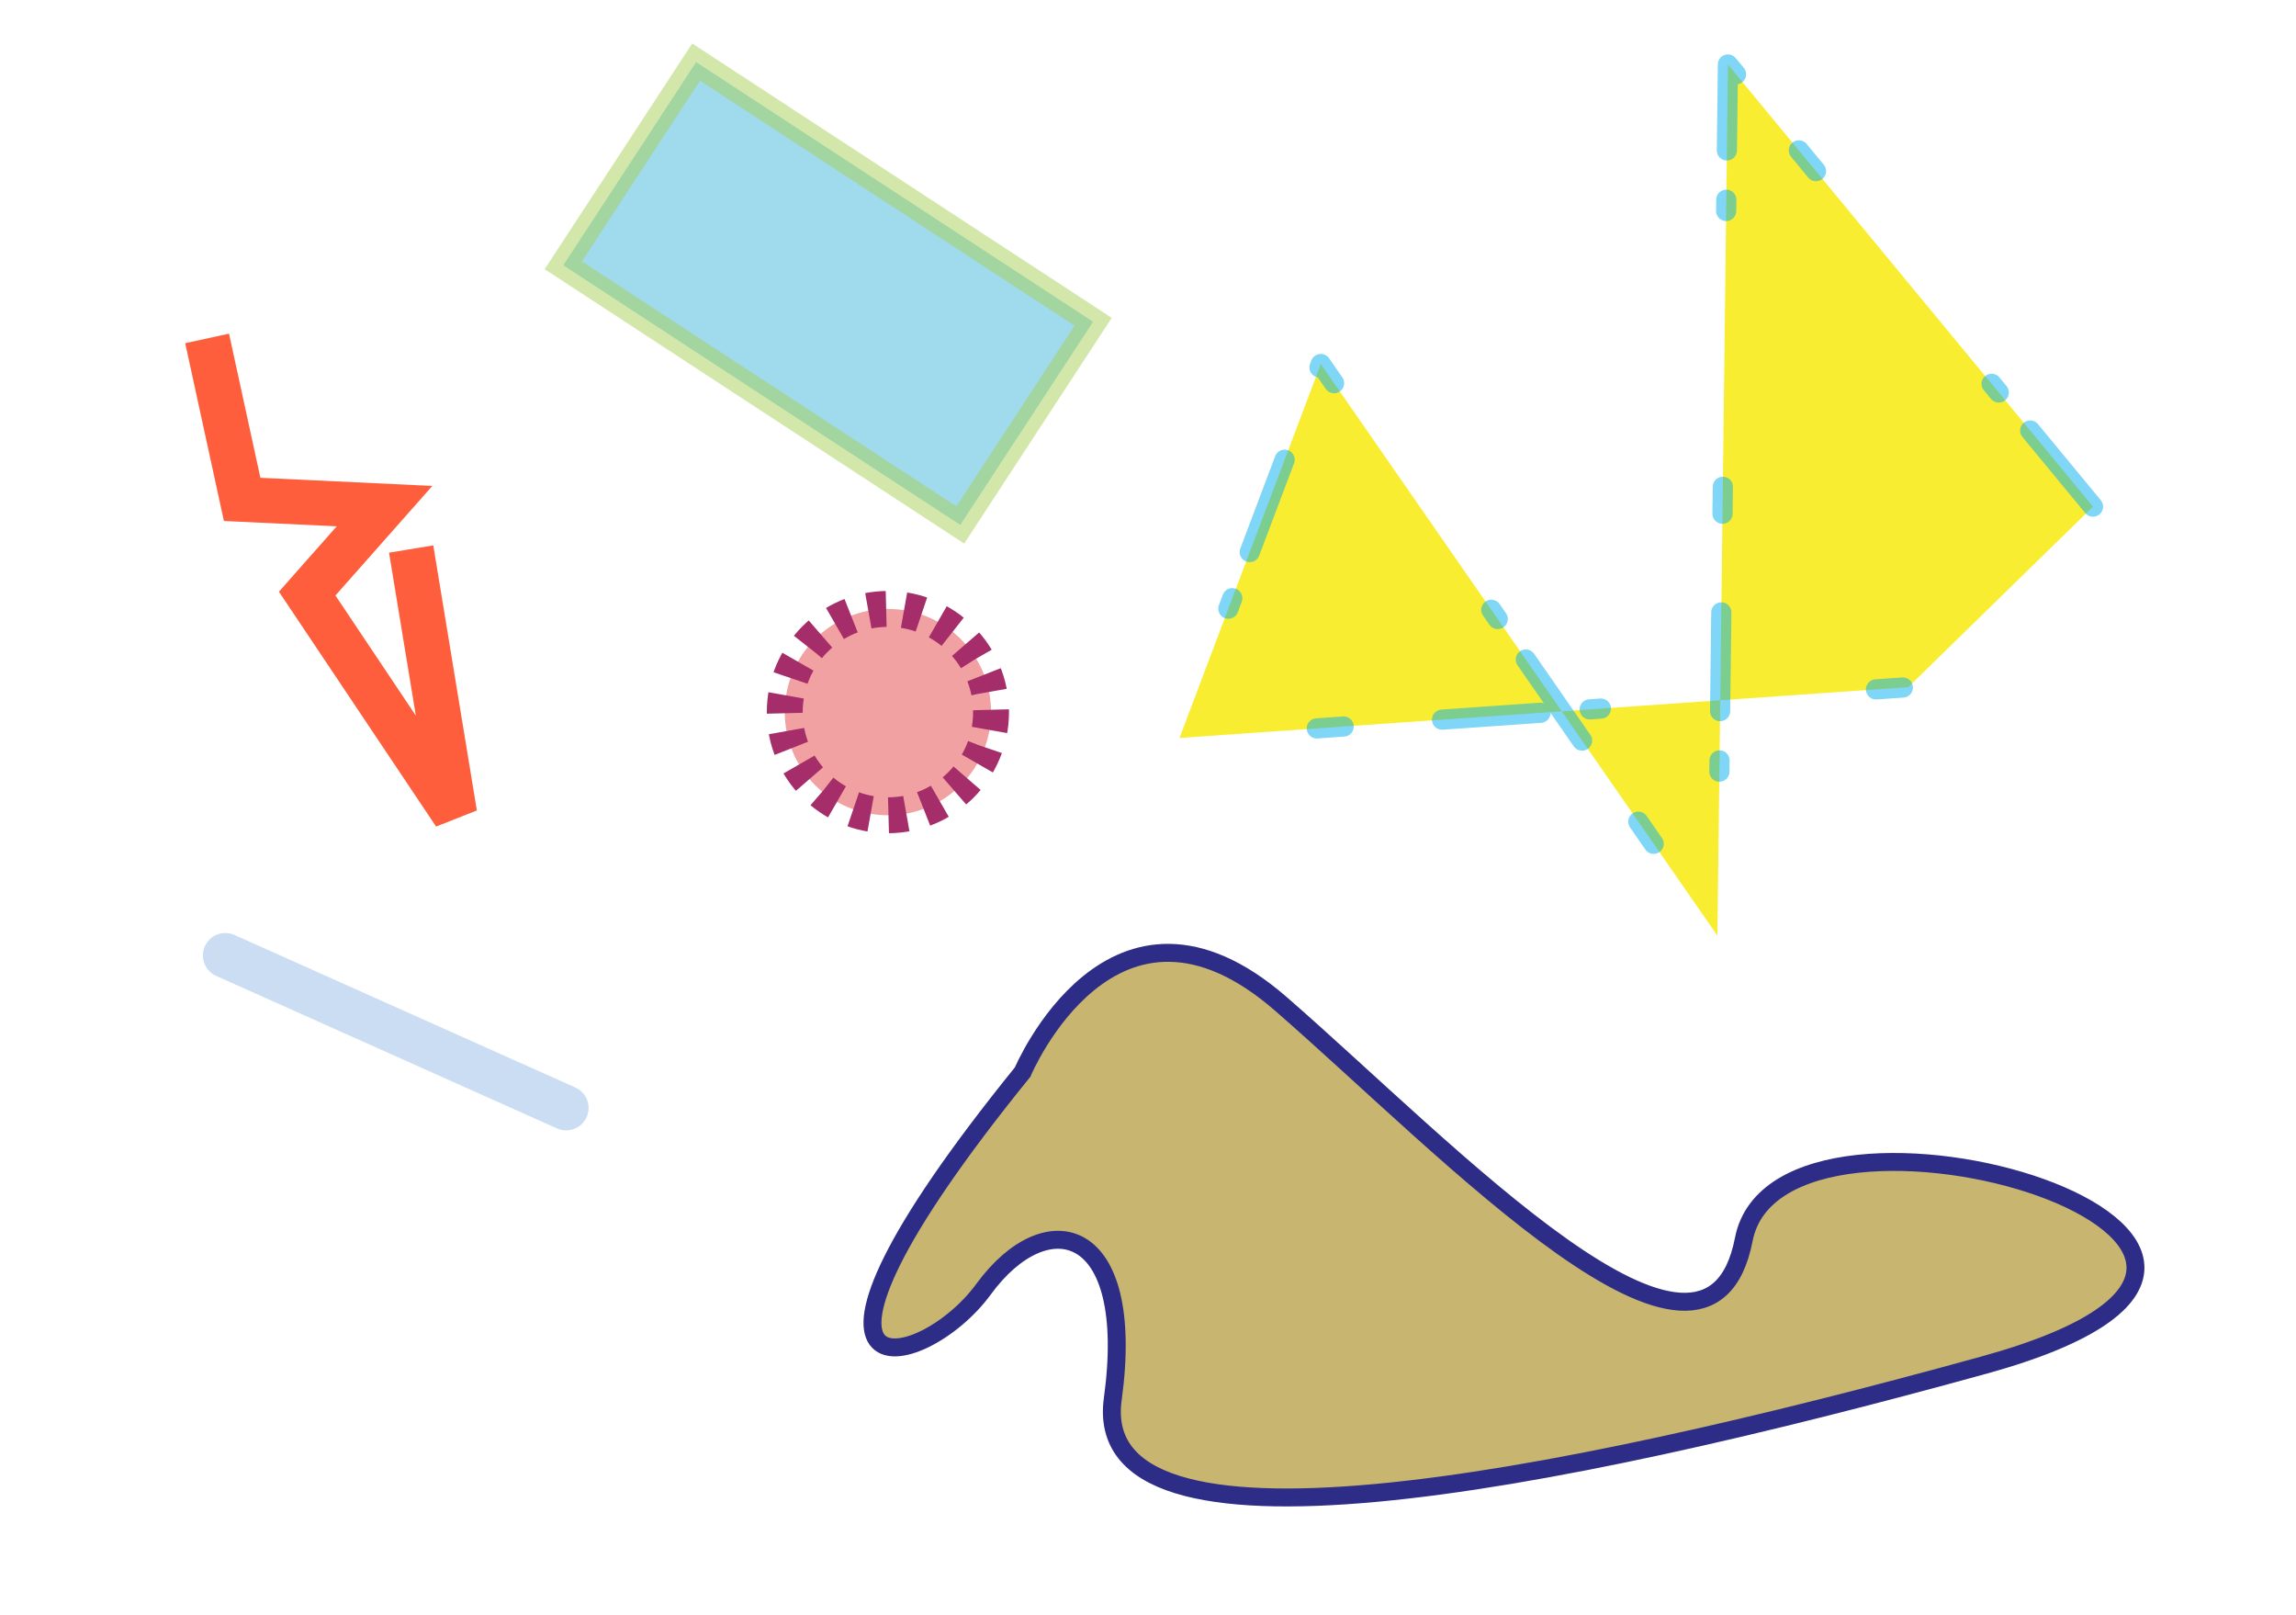
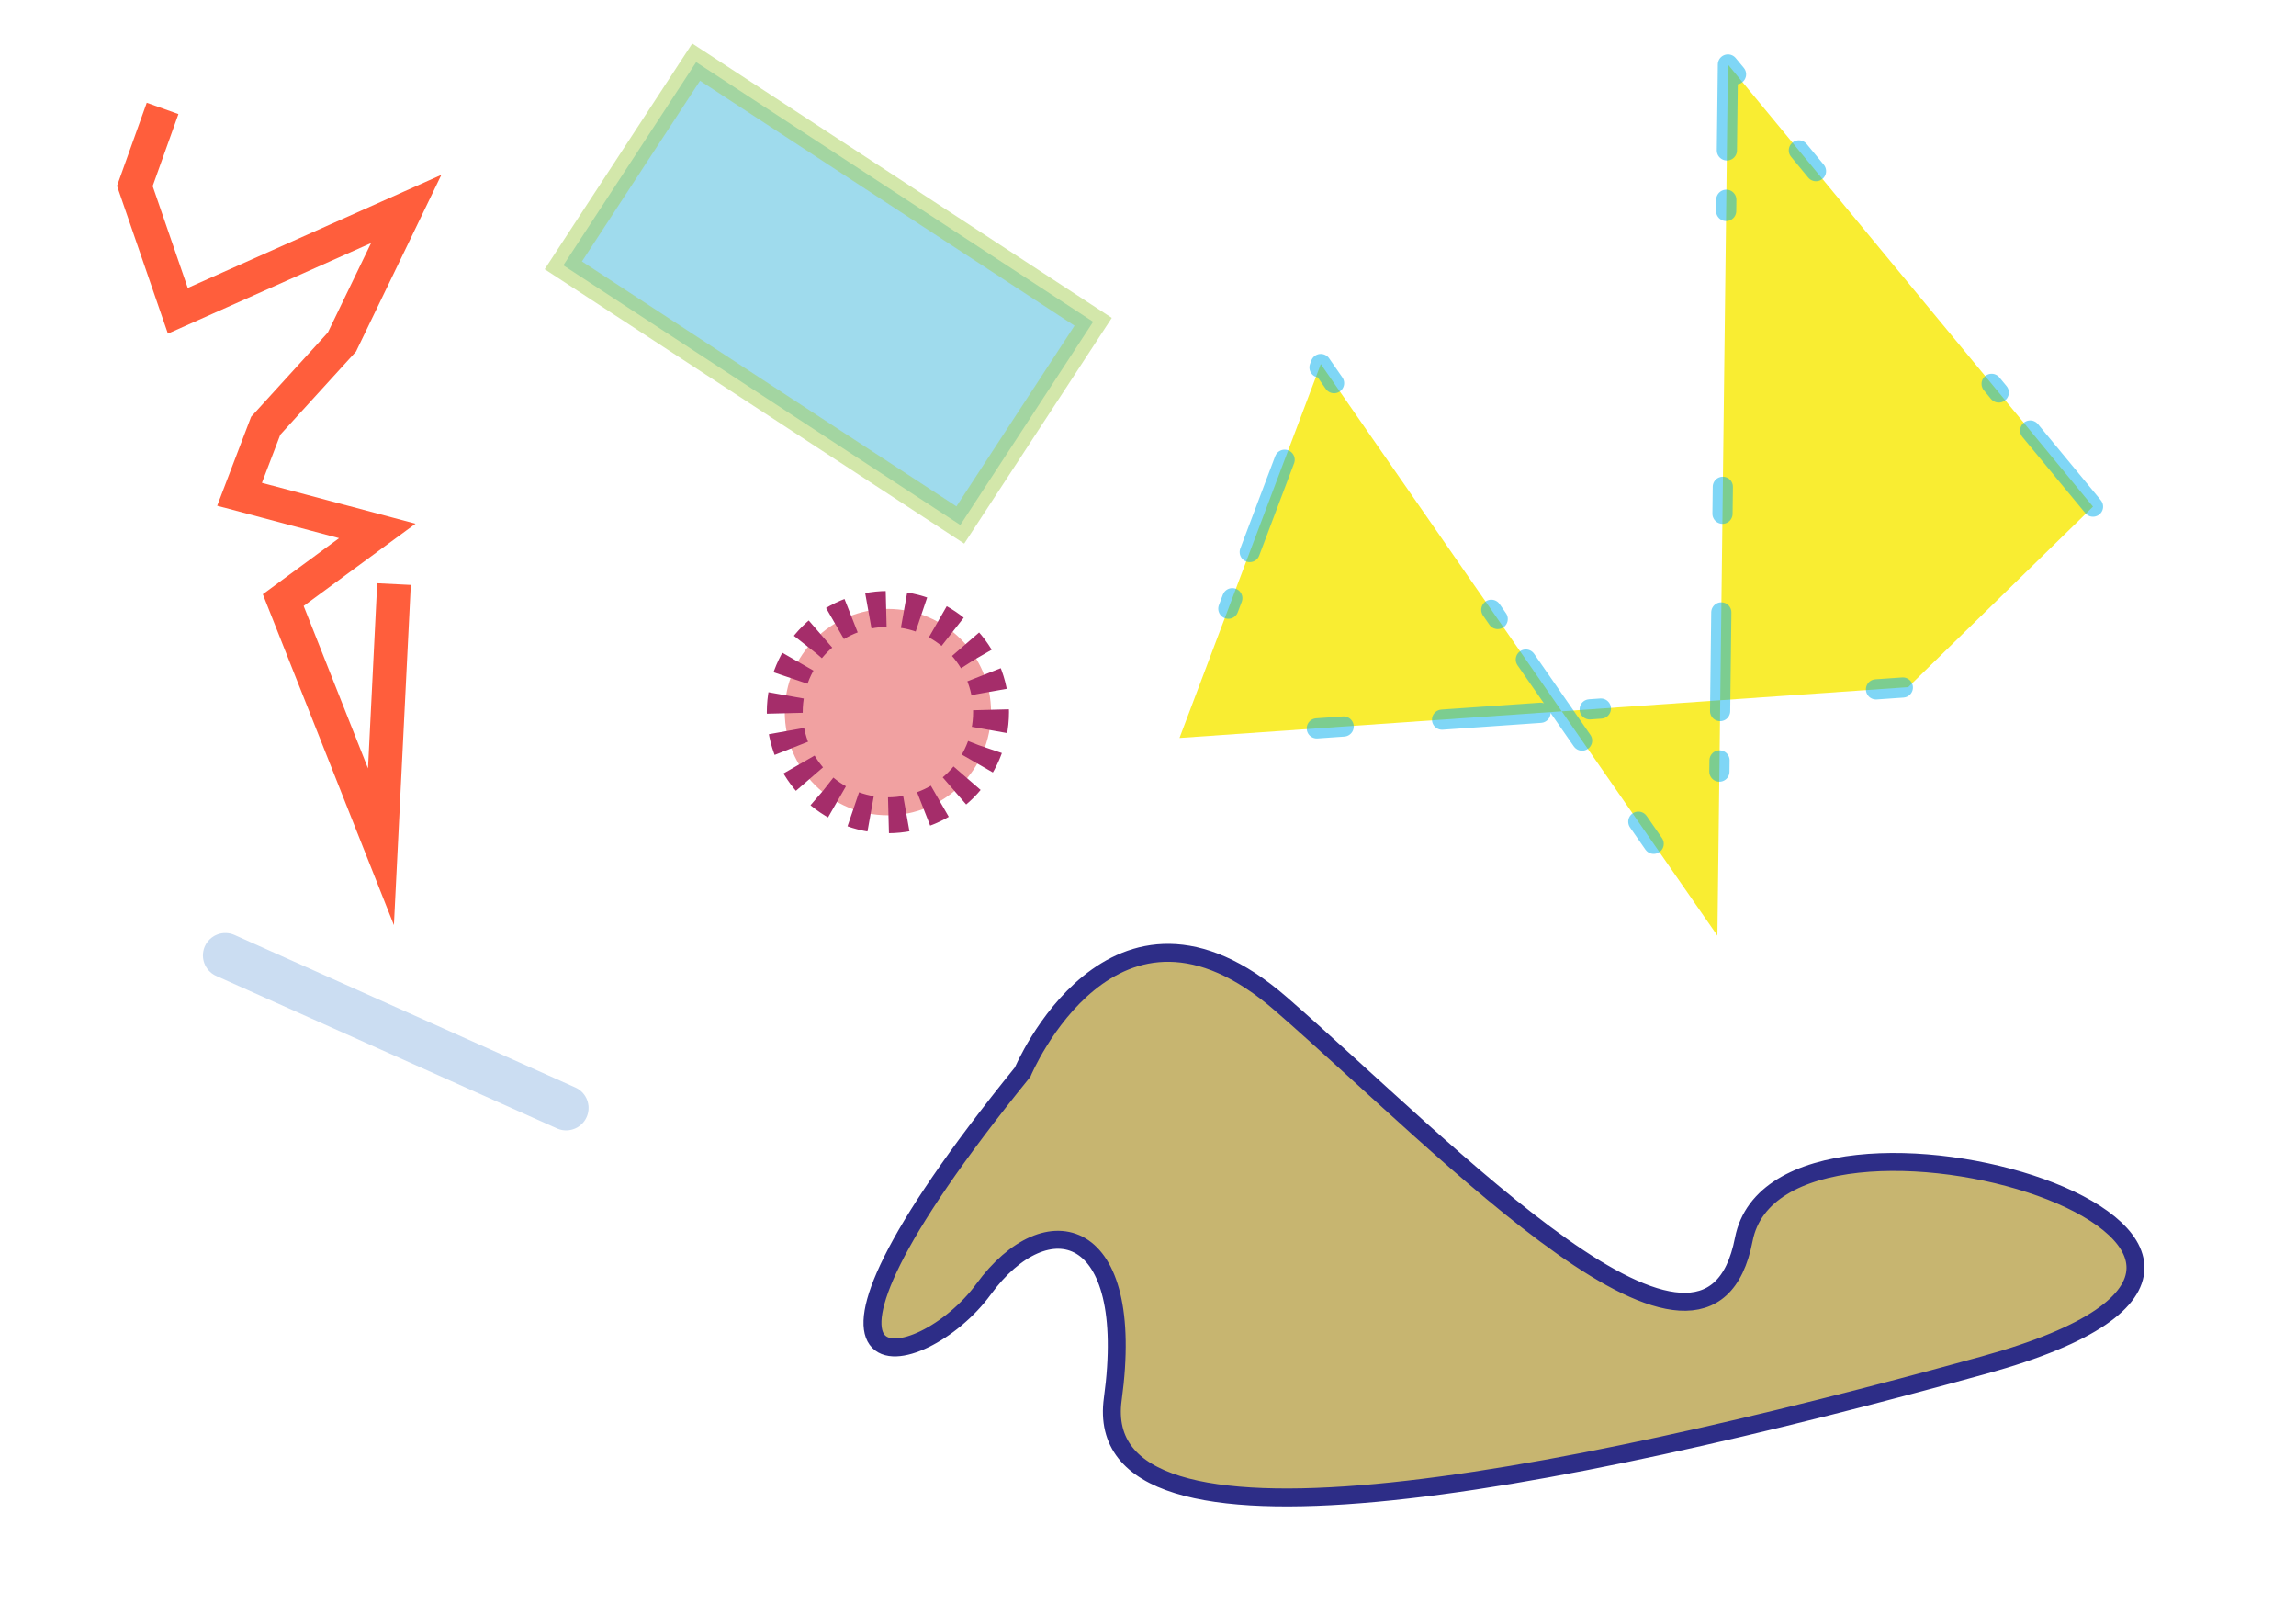
<svg xmlns="http://www.w3.org/2000/svg" version="1.1" id="Layer_1" x="0px" y="0px" width="1024px" height="720px" viewBox="0 0 1024 720" enable-background="new 0 0 1024 720" xml:space="preserve">
-   <polyline fill="#F9ED32" stroke="#00AEEF" stroke-width="9" stroke-linecap="round" stroke-linejoin="round" stroke-miterlimit="5" stroke-opacity="0.5" stroke-dasharray="44,22,5,123,12,44" points="  933.467,225.885 770.645,28.75 765.951,417.183 589.065,162.311 526.05,329.03 851.053,306.371 " />
-   <polyline fill="none" stroke="#FF5E3C" stroke-width="20" stroke-linecap="square" stroke-miterlimit="4.4" points="94.5,160.666   108,222.666 171.5,225.666 137,264.666 202.813,362.978 185,254.666 " />
-   <path fill="#C7B570" stroke="#2D2D87" stroke-width="8" stroke-linecap="round" stroke-miterlimit="5" d="M456.091,477.991  c0,0,40.203-95.653,115.249-30.33c75.047,65.323,190.289,187.806,206.371,104.981c16.082-82.82,301.516,2.334,107.203,55.991  c-194.312,53.655-399.346,93.313-388.624,15.162c10.719-78.152-29.48-87.483-57.624-48.992  C410.524,613.302,334.14,628.469,456.091,477.991z" />
+   <polyline fill="#F9ED32" stroke="#00AEEF" stroke-width="9" stroke-linecap="round" stroke-linejoin="round" stroke-miterlimit="5" stroke-opacity="0.5" stroke-dasharray="44,22,5,123,12,44" points="  933.467,225.885 770.645,28.75 765.95,417.183 589.065,162.311 526.05,329.03 851.053,306.371 " />
+   <polyline fill="none" stroke="#FF5E3C" stroke-width="15" stroke-linecap="square" stroke-miterlimit="500" points="69.99,55.4   60.142,82.924 79.315,138.574 181.167,93.167 152.5,152.5 118.5,189.833 106.836,220.39 168.273,236.723 126.32,267.564   169.904,377.551 175.349,267.919 " />
+   <path fill="#C7B570" stroke="#2D2D87" stroke-width="8" stroke-linecap="round" stroke-miterlimit="5" d="M456.091,477.991  c0,0,40.203-95.653,115.249-30.33c75.047,65.323,190.289,187.807,206.371,104.981c16.082-82.82,301.516,2.334,107.203,55.991  c-194.313,53.655-399.347,93.313-388.624,15.162c10.719-78.152-29.48-87.483-57.624-48.992  C410.524,613.302,334.14,628.469,456.091,477.991z" />
  <circle fill="#EB7A79" fill-opacity="0.7" stroke="#A52D6A" stroke-width="16" stroke-miterlimit="22" stroke-dasharray="8,8,0,0,0,0" cx="396" cy="317.5" r="46" />
-   <rect x="263.618" y="76.765" transform="matrix(-0.837 -0.5473 0.5473 -0.837 606.9147 442.5856)" fill="#9FDBED" stroke="#A9D156" stroke-width="12" stroke-miterlimit="500" stroke-opacity="0.5" width="211.534" height="108.242" />
+   <rect x="263.6" y="76.746" transform="matrix(0.837 0.5473 -0.5473 0.837 131.8456 -180.8094)" fill="#9FDBED" stroke="#A9D156" stroke-width="12" stroke-miterlimit="500" stroke-opacity="0.5" width="211.545" height="108.247" />
  <line fill="none" stroke="#518DD4" stroke-width="20" stroke-linecap="round" stroke-miterlimit="500" stroke-opacity="0.3" x1="100.5" y1="426" x2="252.5" y2="494" />
</svg>
